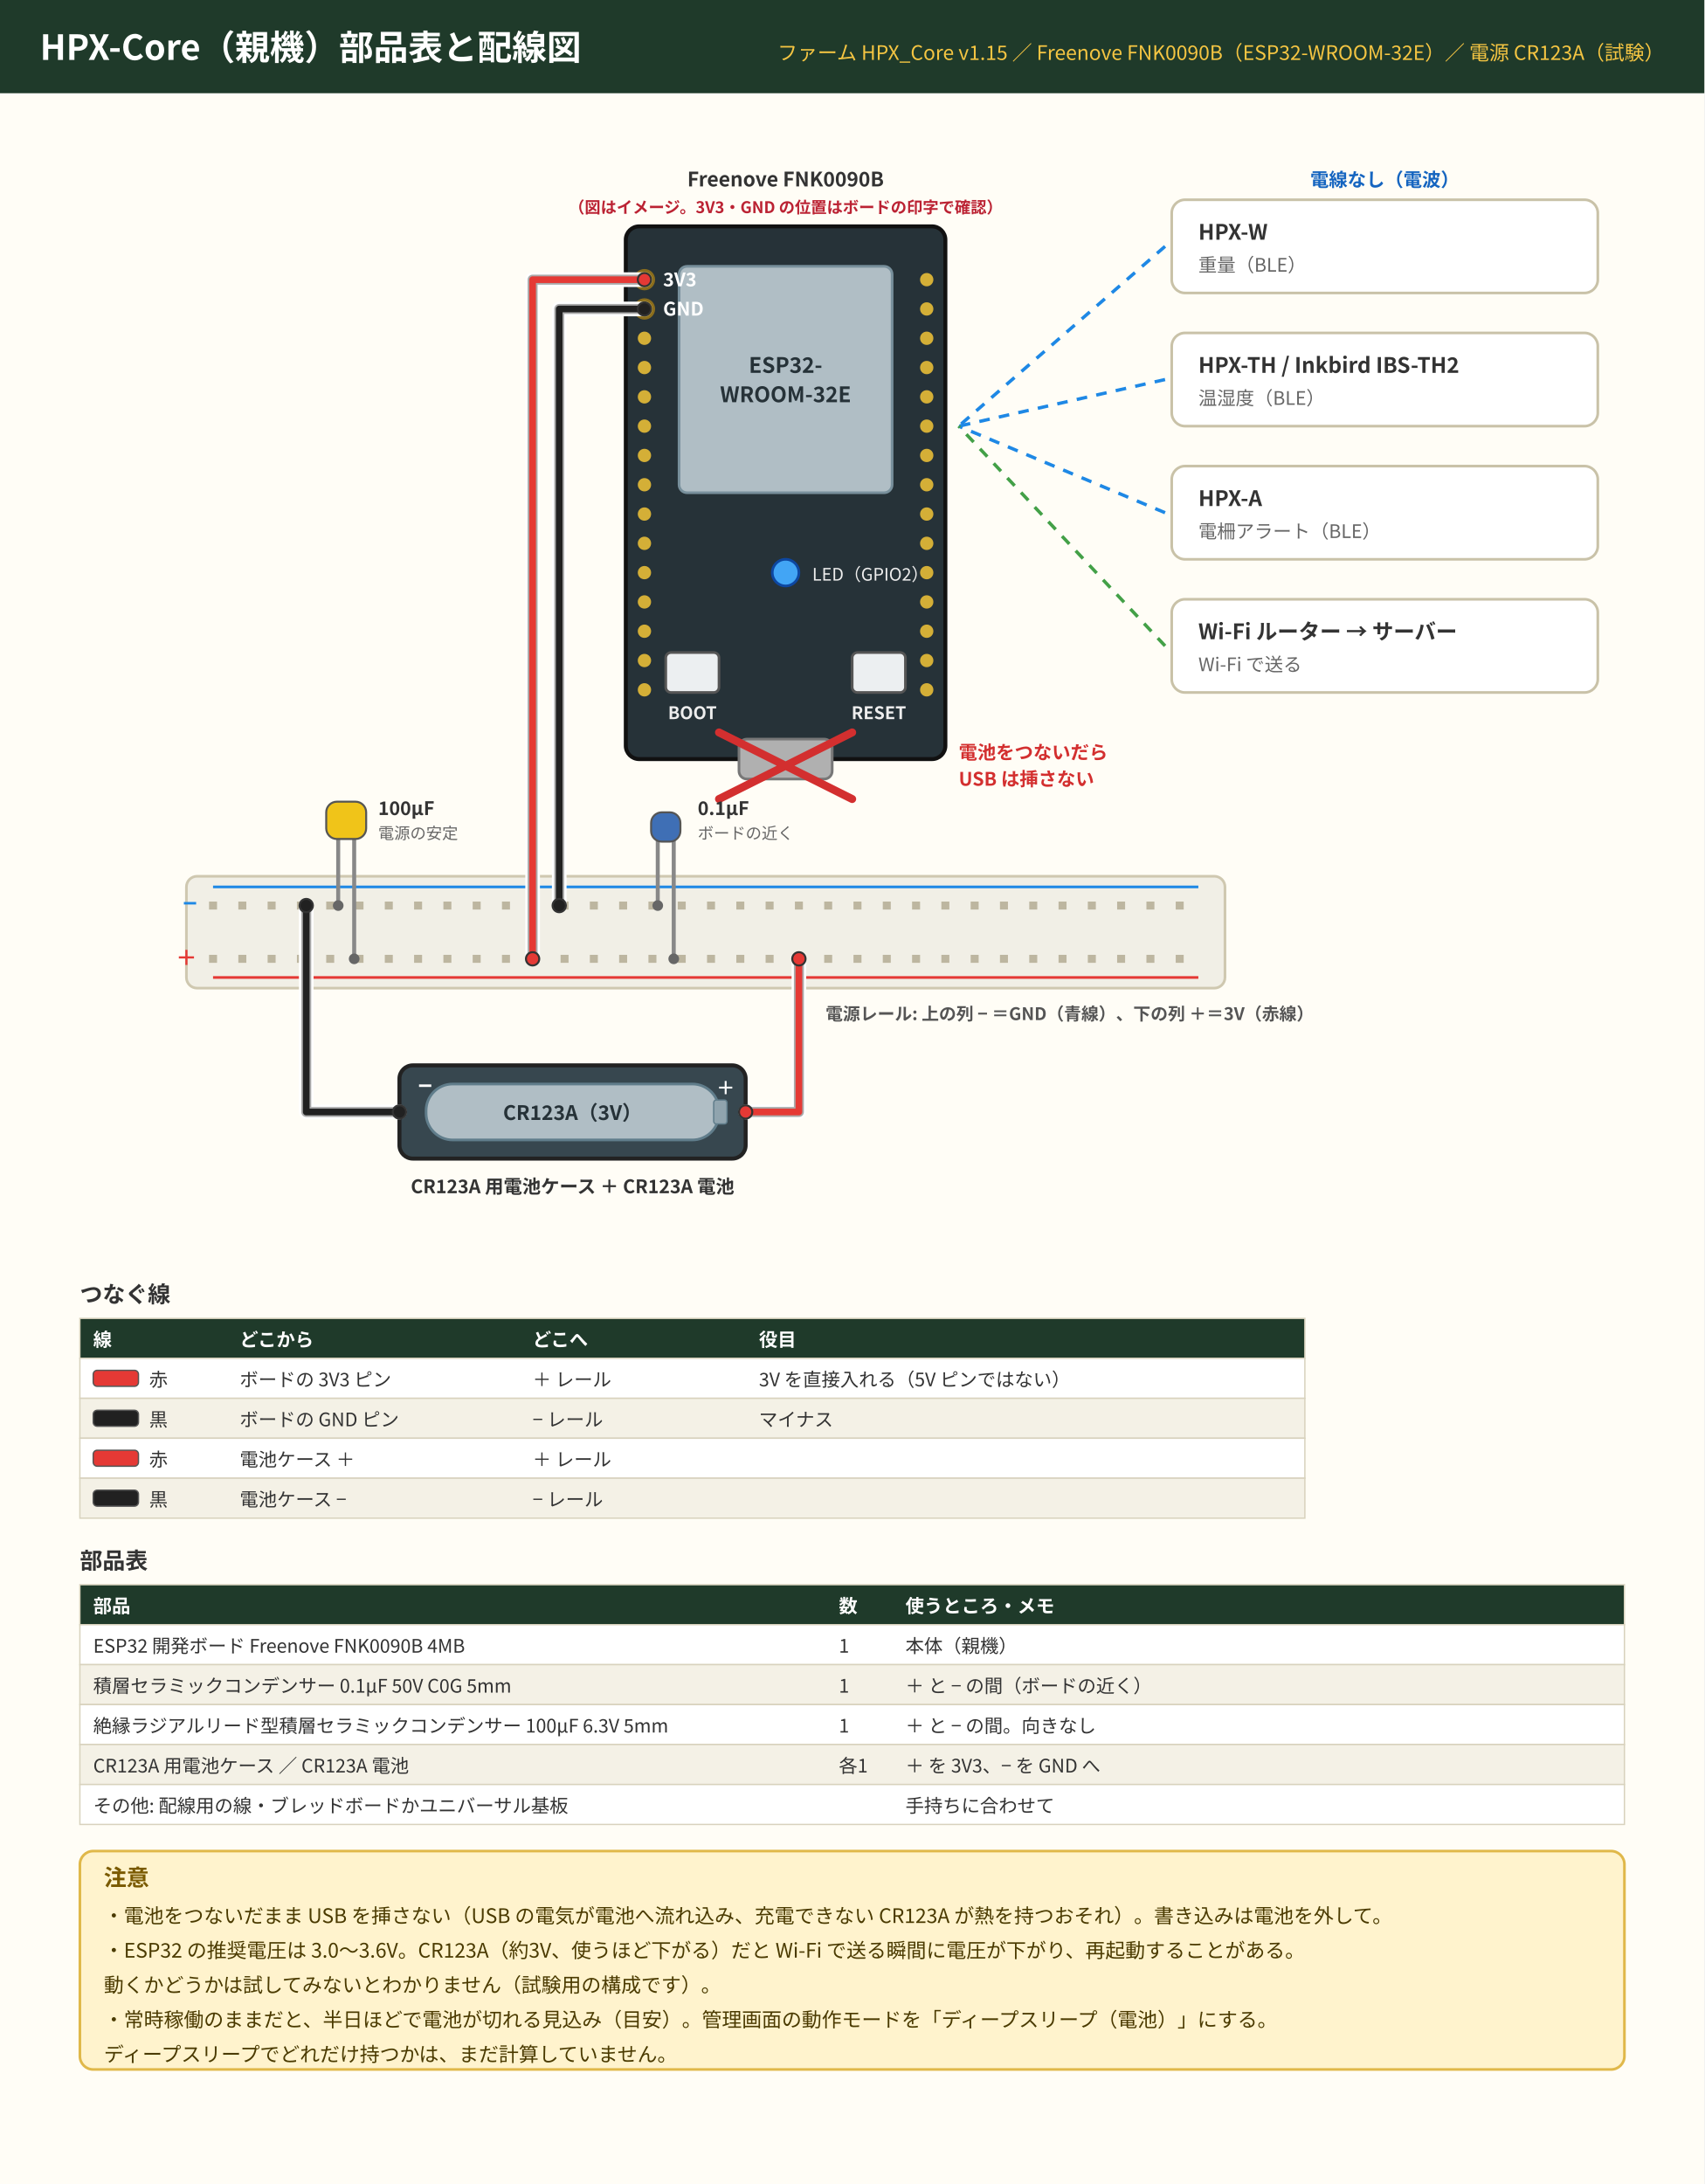
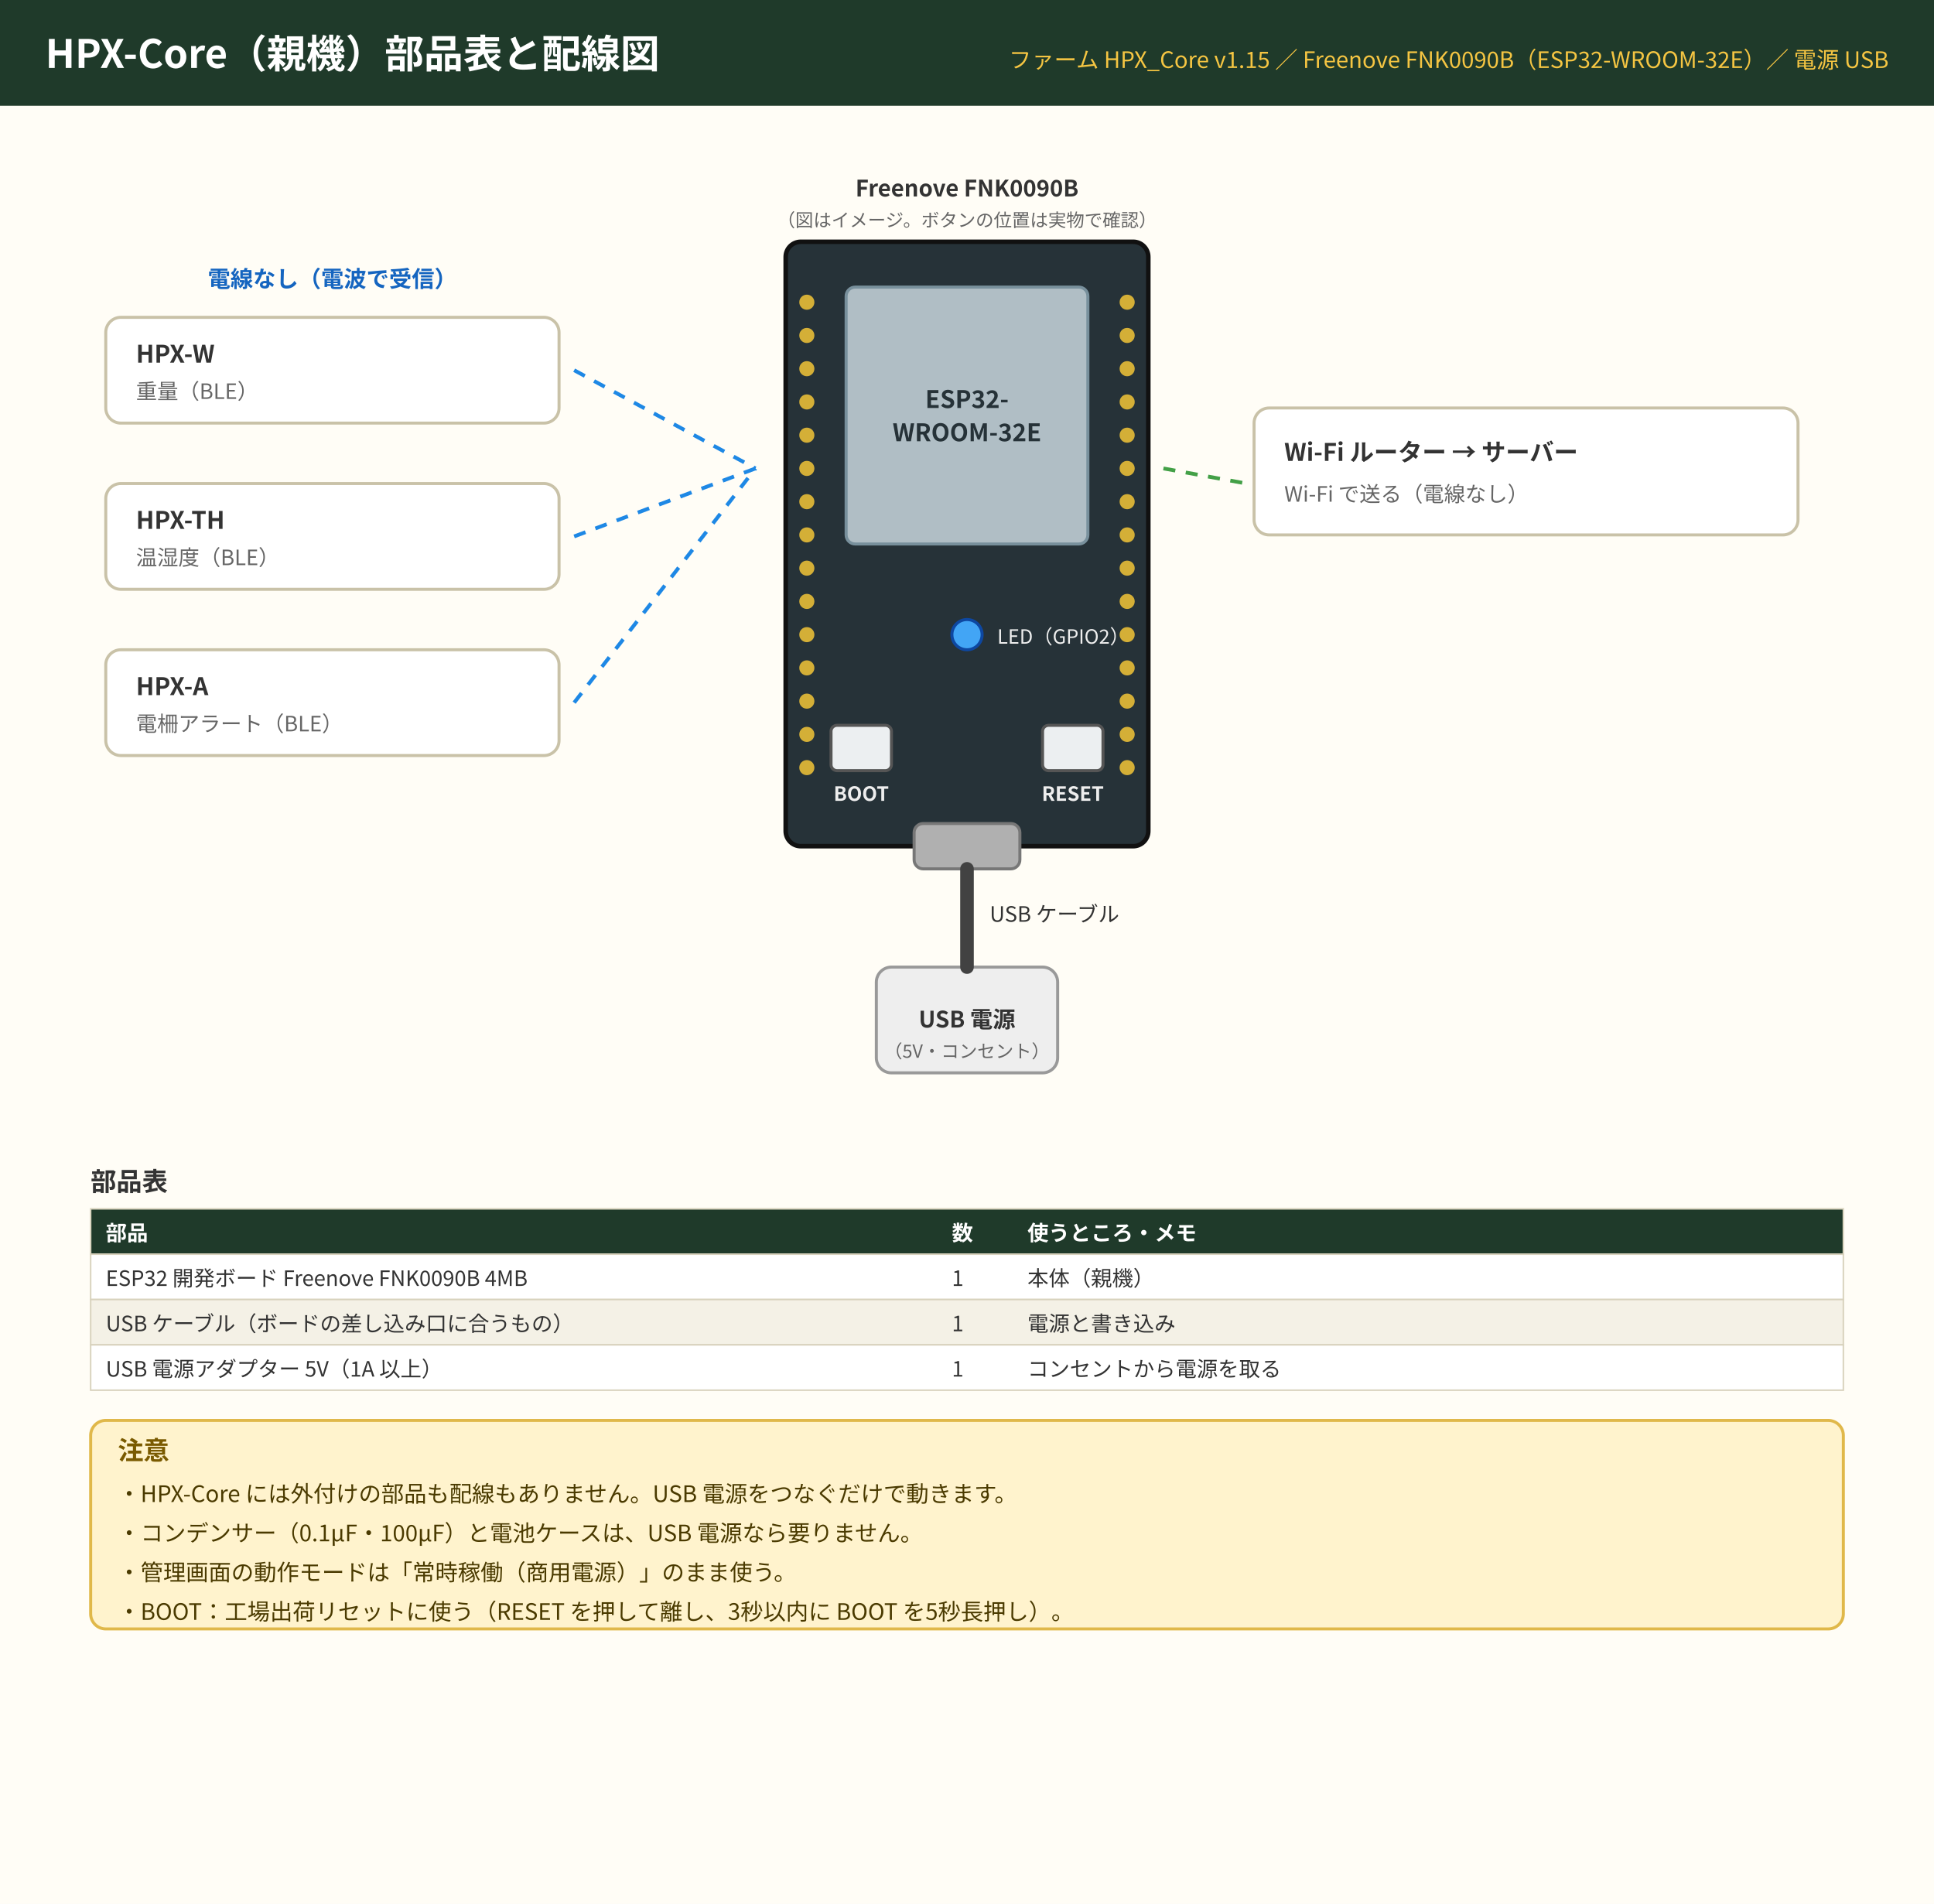
- <svg xmlns="http://www.w3.org/2000/svg" width="1280" height="1640" viewBox="0 0 1280 1640">
+ <svg xmlns="http://www.w3.org/2000/svg" width="1280" height="1260" viewBox="0 0 1280 1260">
  <rect width="100%" height="100%" fill="#fffdf6" />
  <rect x="0" y="0" width="1280" height="70" rx="0" fill="#1f3a2a" stroke="none" stroke-width="2" />
  <text x="30" y="45" font-size="26" text-anchor="start" font-weight="bold" fill="#ffffff" font-family="'Noto Sans CJK JP','Hiragino Sans','Yu Gothic',sans-serif">HPX-Core（親機）部品表と配線図</text>
-   <text x="1250" y="45" font-size="15" text-anchor="end" font-weight="normal" fill="#f5c542" font-family="'Noto Sans CJK JP','Hiragino Sans','Yu Gothic',sans-serif">ファーム HPX_Core v1.15 ／ Freenove FNK0090B（ESP32-WROOM-32E）／ 電源 CR123A（試験）</text>
-   <rect x="470" y="170" width="240" height="400" rx="10" fill="#263238" stroke="#111" stroke-width="3" />
-   <rect x="510" y="200" width="160" height="170" rx="6" fill="#b0bec5" stroke="#78909c" stroke-width="2" />
-   <text x="590" y="280" font-size="16" text-anchor="middle" font-weight="bold" fill="#263238" font-family="'Noto Sans CJK JP','Hiragino Sans','Yu Gothic',sans-serif">ESP32-</text>
-   <text x="590" y="302" font-size="16" text-anchor="middle" font-weight="bold" fill="#263238" font-family="'Noto Sans CJK JP','Hiragino Sans','Yu Gothic',sans-serif">WROOM-32E</text>
-   <rect x="500" y="490" width="40" height="30" rx="4" fill="#eceff1" stroke="#555" stroke-width="2" />
-   <text x="520" y="540" font-size="13" text-anchor="middle" font-weight="bold" fill="#eee" font-family="'Noto Sans CJK JP','Hiragino Sans','Yu Gothic',sans-serif">BOOT</text>
-   <rect x="640" y="490" width="40" height="30" rx="4" fill="#eceff1" stroke="#555" stroke-width="2" />
-   <text x="660" y="540" font-size="13" text-anchor="middle" font-weight="bold" fill="#eee" font-family="'Noto Sans CJK JP','Hiragino Sans','Yu Gothic',sans-serif">RESET</text>
-   <circle cx="590" cy="430" r="10" fill="#42a5f5" stroke="#0d47a1" stroke-width="2" />
-   <text x="610" y="436" font-size="13" text-anchor="start" font-weight="normal" fill="#eee" font-family="'Noto Sans CJK JP','Hiragino Sans','Yu Gothic',sans-serif">LED（GPIO2）</text>
-   <circle cx="696" cy="210" r="5" fill="#d4af37" />
-   <circle cx="696" cy="232" r="5" fill="#d4af37" />
-   <circle cx="484" cy="254" r="5" fill="#d4af37" />
-   <circle cx="696" cy="254" r="5" fill="#d4af37" />
-   <circle cx="484" cy="276" r="5" fill="#d4af37" />
-   <circle cx="696" cy="276" r="5" fill="#d4af37" />
-   <circle cx="484" cy="298" r="5" fill="#d4af37" />
-   <circle cx="696" cy="298" r="5" fill="#d4af37" />
-   <circle cx="484" cy="320" r="5" fill="#d4af37" />
-   <circle cx="696" cy="320" r="5" fill="#d4af37" />
-   <circle cx="484" cy="342" r="5" fill="#d4af37" />
-   <circle cx="696" cy="342" r="5" fill="#d4af37" />
-   <circle cx="484" cy="364" r="5" fill="#d4af37" />
-   <circle cx="696" cy="364" r="5" fill="#d4af37" />
-   <circle cx="484" cy="386" r="5" fill="#d4af37" />
-   <circle cx="696" cy="386" r="5" fill="#d4af37" />
-   <circle cx="484" cy="408" r="5" fill="#d4af37" />
-   <circle cx="696" cy="408" r="5" fill="#d4af37" />
-   <circle cx="484" cy="430" r="5" fill="#d4af37" />
-   <circle cx="696" cy="430" r="5" fill="#d4af37" />
-   <circle cx="484" cy="452" r="5" fill="#d4af37" />
-   <circle cx="696" cy="452" r="5" fill="#d4af37" />
-   <circle cx="484" cy="474" r="5" fill="#d4af37" />
-   <circle cx="696" cy="474" r="5" fill="#d4af37" />
-   <circle cx="484" cy="496" r="5" fill="#d4af37" />
-   <circle cx="696" cy="496" r="5" fill="#d4af37" />
-   <circle cx="484" cy="518" r="5" fill="#d4af37" />
-   <circle cx="696" cy="518" r="5" fill="#d4af37" />
-   <circle cx="484" cy="210" r="7" fill="#d4af37" stroke="#8a6d1d" stroke-width="2" />
-   <circle cx="484" cy="232" r="7" fill="#d4af37" stroke="#8a6d1d" stroke-width="2" />
-   <text x="498" y="215" font-size="14" text-anchor="start" font-weight="bold" fill="#fff" font-family="'Noto Sans CJK JP','Hiragino Sans','Yu Gothic',sans-serif">3V3</text>
-   <text x="498" y="237" font-size="14" text-anchor="start" font-weight="bold" fill="#fff" font-family="'Noto Sans CJK JP','Hiragino Sans','Yu Gothic',sans-serif">GND</text>
-   <text x="590" y="140" font-size="15" text-anchor="middle" font-weight="bold" fill="#333" font-family="'Noto Sans CJK JP','Hiragino Sans','Yu Gothic',sans-serif">Freenove FNK0090B</text>
-   <text x="590" y="160" font-size="12" text-anchor="middle" font-weight="bold" fill="#b23" font-family="'Noto Sans CJK JP','Hiragino Sans','Yu Gothic',sans-serif">（図はイメージ。3V3・GND の位置はボードの印字で確認）</text>
-   <rect x="555" y="555" width="70" height="30" rx="6" fill="#b0b0b0" stroke="#777" stroke-width="2" />
-   <path d="M540,550 L640,600 M640,550 L540,600" stroke="#d32f2f" stroke-width="6" stroke-linecap="round" />
-   <text x="720" y="570" font-size="14" text-anchor="start" font-weight="bold" fill="#d32f2f" font-family="'Noto Sans CJK JP','Hiragino Sans','Yu Gothic',sans-serif">電池をつないだら</text>
-   <text x="720" y="590" font-size="14" text-anchor="start" font-weight="bold" fill="#d32f2f" font-family="'Noto Sans CJK JP','Hiragino Sans','Yu Gothic',sans-serif">USB は挿さない</text>
-   <rect x="140" y="658" width="780" height="84" rx="8" fill="#f1efe6" stroke="#cfc8b0" stroke-width="2" />
-   <line x1="160" y1="666" x2="900" y2="666" stroke="#1e88e5" stroke-width="2" />
-   <line x1="160" y1="734" x2="900" y2="734" stroke="#e53935" stroke-width="2" />
-   <rect x="157" y="677" width="6" height="6" fill="#bdb6a0" />
-   <rect x="157" y="717" width="6" height="6" fill="#bdb6a0" />
-   <rect x="179" y="677" width="6" height="6" fill="#bdb6a0" />
-   <rect x="179" y="717" width="6" height="6" fill="#bdb6a0" />
-   <rect x="201" y="677" width="6" height="6" fill="#bdb6a0" />
-   <rect x="201" y="717" width="6" height="6" fill="#bdb6a0" />
-   <rect x="223" y="677" width="6" height="6" fill="#bdb6a0" />
-   <rect x="223" y="717" width="6" height="6" fill="#bdb6a0" />
-   <rect x="245" y="677" width="6" height="6" fill="#bdb6a0" />
-   <rect x="245" y="717" width="6" height="6" fill="#bdb6a0" />
-   <rect x="267" y="677" width="6" height="6" fill="#bdb6a0" />
-   <rect x="267" y="717" width="6" height="6" fill="#bdb6a0" />
-   <rect x="289" y="677" width="6" height="6" fill="#bdb6a0" />
-   <rect x="289" y="717" width="6" height="6" fill="#bdb6a0" />
-   <rect x="311" y="677" width="6" height="6" fill="#bdb6a0" />
-   <rect x="311" y="717" width="6" height="6" fill="#bdb6a0" />
-   <rect x="333" y="677" width="6" height="6" fill="#bdb6a0" />
-   <rect x="333" y="717" width="6" height="6" fill="#bdb6a0" />
-   <rect x="355" y="677" width="6" height="6" fill="#bdb6a0" />
-   <rect x="355" y="717" width="6" height="6" fill="#bdb6a0" />
-   <rect x="377" y="677" width="6" height="6" fill="#bdb6a0" />
-   <rect x="377" y="717" width="6" height="6" fill="#bdb6a0" />
-   <rect x="399" y="677" width="6" height="6" fill="#bdb6a0" />
-   <rect x="399" y="717" width="6" height="6" fill="#bdb6a0" />
-   <rect x="421" y="677" width="6" height="6" fill="#bdb6a0" />
-   <rect x="421" y="717" width="6" height="6" fill="#bdb6a0" />
-   <rect x="443" y="677" width="6" height="6" fill="#bdb6a0" />
-   <rect x="443" y="717" width="6" height="6" fill="#bdb6a0" />
-   <rect x="465" y="677" width="6" height="6" fill="#bdb6a0" />
-   <rect x="465" y="717" width="6" height="6" fill="#bdb6a0" />
-   <rect x="487" y="677" width="6" height="6" fill="#bdb6a0" />
-   <rect x="487" y="717" width="6" height="6" fill="#bdb6a0" />
-   <rect x="509" y="677" width="6" height="6" fill="#bdb6a0" />
-   <rect x="509" y="717" width="6" height="6" fill="#bdb6a0" />
-   <rect x="531" y="677" width="6" height="6" fill="#bdb6a0" />
-   <rect x="531" y="717" width="6" height="6" fill="#bdb6a0" />
-   <rect x="553" y="677" width="6" height="6" fill="#bdb6a0" />
-   <rect x="553" y="717" width="6" height="6" fill="#bdb6a0" />
-   <rect x="575" y="677" width="6" height="6" fill="#bdb6a0" />
-   <rect x="575" y="717" width="6" height="6" fill="#bdb6a0" />
-   <rect x="597" y="677" width="6" height="6" fill="#bdb6a0" />
-   <rect x="597" y="717" width="6" height="6" fill="#bdb6a0" />
-   <rect x="619" y="677" width="6" height="6" fill="#bdb6a0" />
-   <rect x="619" y="717" width="6" height="6" fill="#bdb6a0" />
-   <rect x="641" y="677" width="6" height="6" fill="#bdb6a0" />
-   <rect x="641" y="717" width="6" height="6" fill="#bdb6a0" />
-   <rect x="663" y="677" width="6" height="6" fill="#bdb6a0" />
-   <rect x="663" y="717" width="6" height="6" fill="#bdb6a0" />
-   <rect x="685" y="677" width="6" height="6" fill="#bdb6a0" />
-   <rect x="685" y="717" width="6" height="6" fill="#bdb6a0" />
-   <rect x="707" y="677" width="6" height="6" fill="#bdb6a0" />
-   <rect x="707" y="717" width="6" height="6" fill="#bdb6a0" />
-   <rect x="729" y="677" width="6" height="6" fill="#bdb6a0" />
-   <rect x="729" y="717" width="6" height="6" fill="#bdb6a0" />
-   <rect x="751" y="677" width="6" height="6" fill="#bdb6a0" />
-   <rect x="751" y="717" width="6" height="6" fill="#bdb6a0" />
-   <rect x="773" y="677" width="6" height="6" fill="#bdb6a0" />
-   <rect x="773" y="717" width="6" height="6" fill="#bdb6a0" />
-   <rect x="795" y="677" width="6" height="6" fill="#bdb6a0" />
-   <rect x="795" y="717" width="6" height="6" fill="#bdb6a0" />
-   <rect x="817" y="677" width="6" height="6" fill="#bdb6a0" />
-   <rect x="817" y="717" width="6" height="6" fill="#bdb6a0" />
-   <rect x="839" y="677" width="6" height="6" fill="#bdb6a0" />
-   <rect x="839" y="717" width="6" height="6" fill="#bdb6a0" />
-   <rect x="861" y="677" width="6" height="6" fill="#bdb6a0" />
-   <rect x="861" y="717" width="6" height="6" fill="#bdb6a0" />
-   <rect x="883" y="677" width="6" height="6" fill="#bdb6a0" />
-   <rect x="883" y="717" width="6" height="6" fill="#bdb6a0" />
-   <text x="148" y="685" font-size="18" text-anchor="end" font-weight="bold" fill="#1e88e5" font-family="'Noto Sans CJK JP','Hiragino Sans','Yu Gothic',sans-serif">−</text>
-   <text x="148" y="725" font-size="16" text-anchor="end" font-weight="bold" fill="#e53935" font-family="'Noto Sans CJK JP','Hiragino Sans','Yu Gothic',sans-serif">＋</text>
-   <text x="620" y="766" font-size="13" text-anchor="start" font-weight="bold" fill="#555" font-family="'Noto Sans CJK JP','Hiragino Sans','Yu Gothic',sans-serif">電源レール: 上の列 − ＝GND（青線）、下の列 ＋＝3V（赤線）</text>
-   <path d="M484,232 L420,232 L420,680" fill="none" stroke="#ffffff" stroke-width="11" stroke-linejoin="round" stroke-linecap="round" />
-   <path d="M484,232 L420,232 L420,680" fill="none" stroke="#00000055" stroke-width="7.5" stroke-linejoin="round" stroke-linecap="round" />
-   <path d="M484,232 L420,232 L420,680" fill="none" stroke="#212121" stroke-width="5" stroke-linejoin="round" stroke-linecap="round" />
-   <path d="M484,210 L400,210 L400,720" fill="none" stroke="#ffffff" stroke-width="11" stroke-linejoin="round" stroke-linecap="round" />
-   <path d="M484,210 L400,210 L400,720" fill="none" stroke="#00000055" stroke-width="7.5" stroke-linejoin="round" stroke-linecap="round" />
-   <path d="M484,210 L400,210 L400,720" fill="none" stroke="#e53935" stroke-width="5" stroke-linejoin="round" stroke-linecap="round" />
-   <line x1="254" y1="630" x2="254" y2="680" stroke="#888" stroke-width="3" />
-   <line x1="266" y1="630" x2="266" y2="720" stroke="#888" stroke-width="3" />
-   <rect x="245.0" y="602" width="30" height="28" rx="8" fill="#f0c419" stroke="#555" stroke-width="1.5" />
-   <line x1="494" y1="630" x2="494" y2="680" stroke="#888" stroke-width="3" />
-   <line x1="506" y1="630" x2="506" y2="720" stroke="#888" stroke-width="3" />
-   <rect x="489.0" y="610" width="22" height="22" rx="8" fill="#3f6fb5" stroke="#555" stroke-width="1.5" />
-   <rect x="300" y="800" width="260" height="70" rx="10" fill="#37474f" stroke="#222" stroke-width="3" />
-   <rect x="320" y="814" width="220" height="42" rx="20" fill="#b0bec5" stroke="#607d8b" stroke-width="2" />
-   <rect x="536" y="826" width="10" height="18" rx="2" fill="#90a4ae" stroke="#607d8b" stroke-width="1" />
-   <text x="430" y="841" font-size="15" text-anchor="middle" font-weight="bold" fill="#263238" font-family="'Noto Sans CJK JP','Hiragino Sans','Yu Gothic',sans-serif">CR123A（3V）</text>
-   <text x="314" y="822" font-size="18" text-anchor="start" font-weight="bold" fill="#fff" font-family="'Noto Sans CJK JP','Hiragino Sans','Yu Gothic',sans-serif">−</text>
-   <text x="552" y="822" font-size="14" text-anchor="end" font-weight="bold" fill="#fff" font-family="'Noto Sans CJK JP','Hiragino Sans','Yu Gothic',sans-serif">＋</text>
-   <text x="430" y="896" font-size="14" text-anchor="middle" font-weight="bold" fill="#333" font-family="'Noto Sans CJK JP','Hiragino Sans','Yu Gothic',sans-serif">CR123A 用電池ケース ＋ CR123A 電池</text>
-   <path d="M300,835 L230,835 L230,680" fill="none" stroke="#ffffff" stroke-width="11" stroke-linejoin="round" stroke-linecap="round" />
-   <path d="M300,835 L230,835 L230,680" fill="none" stroke="#00000055" stroke-width="7.5" stroke-linejoin="round" stroke-linecap="round" />
-   <path d="M300,835 L230,835 L230,680" fill="none" stroke="#212121" stroke-width="5" stroke-linejoin="round" stroke-linecap="round" />
-   <path d="M560,835 L600,835 L600,720" fill="none" stroke="#ffffff" stroke-width="11" stroke-linejoin="round" stroke-linecap="round" />
-   <path d="M560,835 L600,835 L600,720" fill="none" stroke="#00000055" stroke-width="7.5" stroke-linejoin="round" stroke-linecap="round" />
-   <path d="M560,835 L600,835 L600,720" fill="none" stroke="#e53935" stroke-width="5" stroke-linejoin="round" stroke-linecap="round" />
-   <rect x="880" y="150" width="320" height="70" rx="10" fill="#ffffff" stroke="#c9c2a8" stroke-width="2" />
-   <text x="900" y="180" font-size="16" text-anchor="start" font-weight="bold" fill="#333" font-family="'Noto Sans CJK JP','Hiragino Sans','Yu Gothic',sans-serif">HPX-W</text>
-   <text x="900" y="204" font-size="14" text-anchor="start" font-weight="normal" fill="#666" font-family="'Noto Sans CJK JP','Hiragino Sans','Yu Gothic',sans-serif">重量（BLE）</text>
-   <path d="M875,185 L720,320" stroke="#1e88e5" stroke-width="2.5" stroke-dasharray="8 7" fill="none" />
-   <rect x="880" y="250" width="320" height="70" rx="10" fill="#ffffff" stroke="#c9c2a8" stroke-width="2" />
-   <text x="900" y="280" font-size="16" text-anchor="start" font-weight="bold" fill="#333" font-family="'Noto Sans CJK JP','Hiragino Sans','Yu Gothic',sans-serif">HPX-TH / Inkbird IBS-TH2</text>
-   <text x="900" y="304" font-size="14" text-anchor="start" font-weight="normal" fill="#666" font-family="'Noto Sans CJK JP','Hiragino Sans','Yu Gothic',sans-serif">温湿度（BLE）</text>
-   <path d="M875,285 L720,320" stroke="#1e88e5" stroke-width="2.5" stroke-dasharray="8 7" fill="none" />
-   <rect x="880" y="350" width="320" height="70" rx="10" fill="#ffffff" stroke="#c9c2a8" stroke-width="2" />
-   <text x="900" y="380" font-size="16" text-anchor="start" font-weight="bold" fill="#333" font-family="'Noto Sans CJK JP','Hiragino Sans','Yu Gothic',sans-serif">HPX-A</text>
-   <text x="900" y="404" font-size="14" text-anchor="start" font-weight="normal" fill="#666" font-family="'Noto Sans CJK JP','Hiragino Sans','Yu Gothic',sans-serif">電柵アラート（BLE）</text>
-   <path d="M875,385 L720,320" stroke="#1e88e5" stroke-width="2.5" stroke-dasharray="8 7" fill="none" />
-   <rect x="880" y="450" width="320" height="70" rx="10" fill="#ffffff" stroke="#c9c2a8" stroke-width="2" />
-   <text x="900" y="480" font-size="16" text-anchor="start" font-weight="bold" fill="#333" font-family="'Noto Sans CJK JP','Hiragino Sans','Yu Gothic',sans-serif">Wi-Fi ルーター → サーバー</text>
-   <text x="900" y="504" font-size="14" text-anchor="start" font-weight="normal" fill="#666" font-family="'Noto Sans CJK JP','Hiragino Sans','Yu Gothic',sans-serif">Wi-Fi で送る</text>
-   <path d="M875,485 L720,320" stroke="#43a047" stroke-width="2.5" stroke-dasharray="8 7" fill="none" />
-   <text x="1040" y="140" font-size="14" text-anchor="middle" font-weight="bold" fill="#1565c0" font-family="'Noto Sans CJK JP','Hiragino Sans','Yu Gothic',sans-serif">電線なし（電波）</text>
-   <text x="60" y="978" font-size="17" text-anchor="start" font-weight="bold" fill="#333" font-family="'Noto Sans CJK JP','Hiragino Sans','Yu Gothic',sans-serif">つなぐ線</text>
-   <rect x="60" y="990" width="920" height="30" rx="0" fill="#1f3a2a" stroke="#d8d2bd" stroke-width="1" />
-   <text x="70" y="1011" font-size="14" text-anchor="start" font-weight="bold" fill="#fff" font-family="'Noto Sans CJK JP','Hiragino Sans','Yu Gothic',sans-serif">線</text>
-   <text x="180" y="1011" font-size="14" text-anchor="start" font-weight="bold" fill="#fff" font-family="'Noto Sans CJK JP','Hiragino Sans','Yu Gothic',sans-serif">どこから</text>
-   <text x="400" y="1011" font-size="14" text-anchor="start" font-weight="bold" fill="#fff" font-family="'Noto Sans CJK JP','Hiragino Sans','Yu Gothic',sans-serif">どこへ</text>
-   <text x="570" y="1011" font-size="14" text-anchor="start" font-weight="bold" fill="#fff" font-family="'Noto Sans CJK JP','Hiragino Sans','Yu Gothic',sans-serif">役目</text>
-   <rect x="60" y="1020" width="920" height="30" rx="0" fill="#ffffff" stroke="#d8d2bd" stroke-width="1" />
-   <rect x="70" y="1029" width="34" height="12" rx="3" fill="#e53935" stroke="#555" stroke-width="1" />
-   <text x="112" y="1041" font-size="14" text-anchor="start" font-weight="normal" fill="#333" font-family="'Noto Sans CJK JP','Hiragino Sans','Yu Gothic',sans-serif">赤</text>
-   <text x="180" y="1041" font-size="14" text-anchor="start" font-weight="normal" fill="#333" font-family="'Noto Sans CJK JP','Hiragino Sans','Yu Gothic',sans-serif">ボードの 3V3 ピン</text>
-   <text x="400" y="1041" font-size="14" text-anchor="start" font-weight="normal" fill="#333" font-family="'Noto Sans CJK JP','Hiragino Sans','Yu Gothic',sans-serif">＋ レール</text>
-   <text x="570" y="1041" font-size="14" text-anchor="start" font-weight="normal" fill="#333" font-family="'Noto Sans CJK JP','Hiragino Sans','Yu Gothic',sans-serif">3V を直接入れる（5V ピンではない）</text>
-   <rect x="60" y="1050" width="920" height="30" rx="0" fill="#f4f1e6" stroke="#d8d2bd" stroke-width="1" />
-   <rect x="70" y="1059" width="34" height="12" rx="3" fill="#212121" stroke="#555" stroke-width="1" />
-   <text x="112" y="1071" font-size="14" text-anchor="start" font-weight="normal" fill="#333" font-family="'Noto Sans CJK JP','Hiragino Sans','Yu Gothic',sans-serif">黒</text>
-   <text x="180" y="1071" font-size="14" text-anchor="start" font-weight="normal" fill="#333" font-family="'Noto Sans CJK JP','Hiragino Sans','Yu Gothic',sans-serif">ボードの GND ピン</text>
-   <text x="400" y="1071" font-size="14" text-anchor="start" font-weight="normal" fill="#333" font-family="'Noto Sans CJK JP','Hiragino Sans','Yu Gothic',sans-serif">− レール</text>
-   <text x="570" y="1071" font-size="14" text-anchor="start" font-weight="normal" fill="#333" font-family="'Noto Sans CJK JP','Hiragino Sans','Yu Gothic',sans-serif">マイナス</text>
-   <rect x="60" y="1080" width="920" height="30" rx="0" fill="#ffffff" stroke="#d8d2bd" stroke-width="1" />
-   <rect x="70" y="1089" width="34" height="12" rx="3" fill="#e53935" stroke="#555" stroke-width="1" />
-   <text x="112" y="1101" font-size="14" text-anchor="start" font-weight="normal" fill="#333" font-family="'Noto Sans CJK JP','Hiragino Sans','Yu Gothic',sans-serif">赤</text>
-   <text x="180" y="1101" font-size="14" text-anchor="start" font-weight="normal" fill="#333" font-family="'Noto Sans CJK JP','Hiragino Sans','Yu Gothic',sans-serif">電池ケース ＋</text>
-   <text x="400" y="1101" font-size="14" text-anchor="start" font-weight="normal" fill="#333" font-family="'Noto Sans CJK JP','Hiragino Sans','Yu Gothic',sans-serif">＋ レール</text>
-   <text x="570" y="1101" font-size="14" text-anchor="start" font-weight="normal" fill="#333" font-family="'Noto Sans CJK JP','Hiragino Sans','Yu Gothic',sans-serif" />
-   <rect x="60" y="1110" width="920" height="30" rx="0" fill="#f4f1e6" stroke="#d8d2bd" stroke-width="1" />
-   <rect x="70" y="1119" width="34" height="12" rx="3" fill="#212121" stroke="#555" stroke-width="1" />
-   <text x="112" y="1131" font-size="14" text-anchor="start" font-weight="normal" fill="#333" font-family="'Noto Sans CJK JP','Hiragino Sans','Yu Gothic',sans-serif">黒</text>
-   <text x="180" y="1131" font-size="14" text-anchor="start" font-weight="normal" fill="#333" font-family="'Noto Sans CJK JP','Hiragino Sans','Yu Gothic',sans-serif">電池ケース −</text>
-   <text x="400" y="1131" font-size="14" text-anchor="start" font-weight="normal" fill="#333" font-family="'Noto Sans CJK JP','Hiragino Sans','Yu Gothic',sans-serif">− レール</text>
-   <text x="570" y="1131" font-size="14" text-anchor="start" font-weight="normal" fill="#333" font-family="'Noto Sans CJK JP','Hiragino Sans','Yu Gothic',sans-serif" />
-   <text x="60" y="1178" font-size="17" text-anchor="start" font-weight="bold" fill="#333" font-family="'Noto Sans CJK JP','Hiragino Sans','Yu Gothic',sans-serif">部品表</text>
-   <rect x="60" y="1190" width="1160" height="30" rx="0" fill="#1f3a2a" stroke="#d8d2bd" stroke-width="1" />
-   <text x="70" y="1211" font-size="14" text-anchor="start" font-weight="bold" fill="#fff" font-family="'Noto Sans CJK JP','Hiragino Sans','Yu Gothic',sans-serif">部品</text>
-   <text x="630" y="1211" font-size="14" text-anchor="start" font-weight="bold" fill="#fff" font-family="'Noto Sans CJK JP','Hiragino Sans','Yu Gothic',sans-serif">数</text>
-   <text x="680" y="1211" font-size="14" text-anchor="start" font-weight="bold" fill="#fff" font-family="'Noto Sans CJK JP','Hiragino Sans','Yu Gothic',sans-serif">使うところ・メモ</text>
-   <rect x="60" y="1220" width="1160" height="30" rx="0" fill="#ffffff" stroke="#d8d2bd" stroke-width="1" />
-   <text x="70" y="1241" font-size="14" text-anchor="start" font-weight="normal" fill="#333" font-family="'Noto Sans CJK JP','Hiragino Sans','Yu Gothic',sans-serif">ESP32 開発ボード Freenove FNK0090B 4MB</text>
-   <text x="630" y="1241" font-size="14" text-anchor="start" font-weight="normal" fill="#333" font-family="'Noto Sans CJK JP','Hiragino Sans','Yu Gothic',sans-serif">1</text>
-   <text x="680" y="1241" font-size="14" text-anchor="start" font-weight="normal" fill="#333" font-family="'Noto Sans CJK JP','Hiragino Sans','Yu Gothic',sans-serif">本体（親機）</text>
-   <rect x="60" y="1250" width="1160" height="30" rx="0" fill="#f4f1e6" stroke="#d8d2bd" stroke-width="1" />
-   <text x="70" y="1271" font-size="14" text-anchor="start" font-weight="normal" fill="#333" font-family="'Noto Sans CJK JP','Hiragino Sans','Yu Gothic',sans-serif">積層セラミックコンデンサー 0.1µF 50V C0G 5mm</text>
-   <text x="630" y="1271" font-size="14" text-anchor="start" font-weight="normal" fill="#333" font-family="'Noto Sans CJK JP','Hiragino Sans','Yu Gothic',sans-serif">1</text>
-   <text x="680" y="1271" font-size="14" text-anchor="start" font-weight="normal" fill="#333" font-family="'Noto Sans CJK JP','Hiragino Sans','Yu Gothic',sans-serif">＋ と − の間（ボードの近く）</text>
-   <rect x="60" y="1280" width="1160" height="30" rx="0" fill="#ffffff" stroke="#d8d2bd" stroke-width="1" />
-   <text x="70" y="1301" font-size="14" text-anchor="start" font-weight="normal" fill="#333" font-family="'Noto Sans CJK JP','Hiragino Sans','Yu Gothic',sans-serif">絶縁ラジアルリード型積層セラミックコンデンサー 100µF 6.3V 5mm</text>
-   <text x="630" y="1301" font-size="14" text-anchor="start" font-weight="normal" fill="#333" font-family="'Noto Sans CJK JP','Hiragino Sans','Yu Gothic',sans-serif">1</text>
-   <text x="680" y="1301" font-size="14" text-anchor="start" font-weight="normal" fill="#333" font-family="'Noto Sans CJK JP','Hiragino Sans','Yu Gothic',sans-serif">＋ と − の間。向きなし</text>
-   <rect x="60" y="1310" width="1160" height="30" rx="0" fill="#f4f1e6" stroke="#d8d2bd" stroke-width="1" />
-   <text x="70" y="1331" font-size="14" text-anchor="start" font-weight="normal" fill="#333" font-family="'Noto Sans CJK JP','Hiragino Sans','Yu Gothic',sans-serif">CR123A 用電池ケース ／ CR123A 電池</text>
-   <text x="630" y="1331" font-size="14" text-anchor="start" font-weight="normal" fill="#333" font-family="'Noto Sans CJK JP','Hiragino Sans','Yu Gothic',sans-serif">各1</text>
-   <text x="680" y="1331" font-size="14" text-anchor="start" font-weight="normal" fill="#333" font-family="'Noto Sans CJK JP','Hiragino Sans','Yu Gothic',sans-serif">＋ を 3V3、− を GND へ</text>
-   <rect x="60" y="1340" width="1160" height="30" rx="0" fill="#ffffff" stroke="#d8d2bd" stroke-width="1" />
-   <text x="70" y="1361" font-size="14" text-anchor="start" font-weight="normal" fill="#333" font-family="'Noto Sans CJK JP','Hiragino Sans','Yu Gothic',sans-serif">その他: 配線用の線・ブレッドボードかユニバーサル基板</text>
-   <text x="630" y="1361" font-size="14" text-anchor="start" font-weight="normal" fill="#333" font-family="'Noto Sans CJK JP','Hiragino Sans','Yu Gothic',sans-serif" />
-   <text x="680" y="1361" font-size="14" text-anchor="start" font-weight="normal" fill="#333" font-family="'Noto Sans CJK JP','Hiragino Sans','Yu Gothic',sans-serif">手持ちに合わせて</text>
-   <rect x="60" y="1390" width="1160" height="164" rx="10" fill="#fff3cd" stroke="#e0b84a" stroke-width="2" />
-   <text x="78" y="1416" font-size="17" text-anchor="start" font-weight="bold" fill="#7a5a00" font-family="'Noto Sans CJK JP','Hiragino Sans','Yu Gothic',sans-serif">注意</text>
-   <text x="78" y="1444" font-size="15" text-anchor="start" font-weight="normal" fill="#4a3a00" font-family="'Noto Sans CJK JP','Hiragino Sans','Yu Gothic',sans-serif">・電池をつないだまま USB を挿さない（USB の電気が電池へ流れ込み、充電できない CR123A が熱を持つおそれ）。書き込みは電池を外して。</text>
-   <text x="78" y="1470" font-size="15" text-anchor="start" font-weight="normal" fill="#4a3a00" font-family="'Noto Sans CJK JP','Hiragino Sans','Yu Gothic',sans-serif">・ESP32 の推奨電圧は 3.0〜3.6V。CR123A（約3V、使うほど下がる）だと Wi-Fi で送る瞬間に電圧が下がり、再起動することがある。</text>
-   <text x="78" y="1496" font-size="15" text-anchor="start" font-weight="normal" fill="#4a3a00" font-family="'Noto Sans CJK JP','Hiragino Sans','Yu Gothic',sans-serif">　動くかどうかは試してみないとわかりません（試験用の構成です）。</text>
-   <text x="78" y="1522" font-size="15" text-anchor="start" font-weight="normal" fill="#4a3a00" font-family="'Noto Sans CJK JP','Hiragino Sans','Yu Gothic',sans-serif">・常時稼働のままだと、半日ほどで電池が切れる見込み（目安）。管理画面の動作モードを「ディープスリープ（電池）」にする。</text>
-   <text x="78" y="1548" font-size="15" text-anchor="start" font-weight="normal" fill="#4a3a00" font-family="'Noto Sans CJK JP','Hiragino Sans','Yu Gothic',sans-serif">　ディープスリープでどれだけ持つかは、まだ計算していません。</text>
-   <circle cx="484" cy="232" r="5" fill="#212121" stroke="#333" stroke-width="1.5" />
-   <circle cx="420" cy="680" r="5" fill="#212121" stroke="#333" stroke-width="1.5" />
-   <circle cx="484" cy="210" r="5" fill="#e53935" stroke="#333" stroke-width="1.5" />
-   <circle cx="400" cy="720" r="5" fill="#e53935" stroke="#333" stroke-width="1.5" />
-   <circle cx="254" cy="680" r="4" fill="#666" />
-   <circle cx="266" cy="720" r="4" fill="#666" />
-   <text x="284" y="612" font-size="14" text-anchor="start" font-weight="bold" fill="#333" font-family="'Noto Sans CJK JP','Hiragino Sans','Yu Gothic',sans-serif">100µF</text>
-   <text x="284" y="630" font-size="12" text-anchor="start" font-weight="normal" fill="#666" font-family="'Noto Sans CJK JP','Hiragino Sans','Yu Gothic',sans-serif">電源の安定</text>
-   <circle cx="494" cy="680" r="4" fill="#666" />
-   <circle cx="506" cy="720" r="4" fill="#666" />
-   <text x="524" y="612" font-size="14" text-anchor="start" font-weight="bold" fill="#333" font-family="'Noto Sans CJK JP','Hiragino Sans','Yu Gothic',sans-serif">0.1µF</text>
-   <text x="524" y="630" font-size="12" text-anchor="start" font-weight="normal" fill="#666" font-family="'Noto Sans CJK JP','Hiragino Sans','Yu Gothic',sans-serif">ボードの近く</text>
-   <circle cx="300" cy="835" r="5" fill="#212121" stroke="#333" stroke-width="1.5" />
-   <circle cx="230" cy="680" r="5" fill="#212121" stroke="#333" stroke-width="1.5" />
-   <circle cx="560" cy="835" r="5" fill="#e53935" stroke="#333" stroke-width="1.5" />
-   <circle cx="600" cy="720" r="5" fill="#e53935" stroke="#333" stroke-width="1.5" />
+   <text x="1250" y="45" font-size="15" text-anchor="end" font-weight="normal" fill="#f5c542" font-family="'Noto Sans CJK JP','Hiragino Sans','Yu Gothic',sans-serif">ファーム HPX_Core v1.15 ／ Freenove FNK0090B（ESP32-WROOM-32E）／ 電源 USB</text>
+   <rect x="520" y="160" width="240" height="400" rx="10" fill="#263238" stroke="#111" stroke-width="3" />
+   <rect x="560" y="190" width="160" height="170" rx="6" fill="#b0bec5" stroke="#78909c" stroke-width="2" />
+   <text x="640" y="270" font-size="16" text-anchor="middle" font-weight="bold" fill="#263238" font-family="'Noto Sans CJK JP','Hiragino Sans','Yu Gothic',sans-serif">ESP32-</text>
+   <text x="640" y="292" font-size="16" text-anchor="middle" font-weight="bold" fill="#263238" font-family="'Noto Sans CJK JP','Hiragino Sans','Yu Gothic',sans-serif">WROOM-32E</text>
+   <rect x="605" y="545" width="70" height="30" rx="6" fill="#b0b0b0" stroke="#777" stroke-width="2" />
+   <rect x="550" y="480" width="40" height="30" rx="4" fill="#eceff1" stroke="#555" stroke-width="2" />
+   <text x="570" y="530" font-size="13" text-anchor="middle" font-weight="bold" fill="#eee" font-family="'Noto Sans CJK JP','Hiragino Sans','Yu Gothic',sans-serif">BOOT</text>
+   <rect x="690" y="480" width="40" height="30" rx="4" fill="#eceff1" stroke="#555" stroke-width="2" />
+   <text x="710" y="530" font-size="13" text-anchor="middle" font-weight="bold" fill="#eee" font-family="'Noto Sans CJK JP','Hiragino Sans','Yu Gothic',sans-serif">RESET</text>
+   <circle cx="640" cy="420" r="10" fill="#42a5f5" stroke="#0d47a1" stroke-width="2" />
+   <text x="660" y="426" font-size="13" text-anchor="start" font-weight="normal" fill="#eee" font-family="'Noto Sans CJK JP','Hiragino Sans','Yu Gothic',sans-serif">LED（GPIO2）</text>
+   <circle cx="534" cy="200" r="5" fill="#d4af37" />
+   <circle cx="746" cy="200" r="5" fill="#d4af37" />
+   <circle cx="534" cy="222" r="5" fill="#d4af37" />
+   <circle cx="746" cy="222" r="5" fill="#d4af37" />
+   <circle cx="534" cy="244" r="5" fill="#d4af37" />
+   <circle cx="746" cy="244" r="5" fill="#d4af37" />
+   <circle cx="534" cy="266" r="5" fill="#d4af37" />
+   <circle cx="746" cy="266" r="5" fill="#d4af37" />
+   <circle cx="534" cy="288" r="5" fill="#d4af37" />
+   <circle cx="746" cy="288" r="5" fill="#d4af37" />
+   <circle cx="534" cy="310" r="5" fill="#d4af37" />
+   <circle cx="746" cy="310" r="5" fill="#d4af37" />
+   <circle cx="534" cy="332" r="5" fill="#d4af37" />
+   <circle cx="746" cy="332" r="5" fill="#d4af37" />
+   <circle cx="534" cy="354" r="5" fill="#d4af37" />
+   <circle cx="746" cy="354" r="5" fill="#d4af37" />
+   <circle cx="534" cy="376" r="5" fill="#d4af37" />
+   <circle cx="746" cy="376" r="5" fill="#d4af37" />
+   <circle cx="534" cy="398" r="5" fill="#d4af37" />
+   <circle cx="746" cy="398" r="5" fill="#d4af37" />
+   <circle cx="534" cy="420" r="5" fill="#d4af37" />
+   <circle cx="746" cy="420" r="5" fill="#d4af37" />
+   <circle cx="534" cy="442" r="5" fill="#d4af37" />
+   <circle cx="746" cy="442" r="5" fill="#d4af37" />
+   <circle cx="534" cy="464" r="5" fill="#d4af37" />
+   <circle cx="746" cy="464" r="5" fill="#d4af37" />
+   <circle cx="534" cy="486" r="5" fill="#d4af37" />
+   <circle cx="746" cy="486" r="5" fill="#d4af37" />
+   <circle cx="534" cy="508" r="5" fill="#d4af37" />
+   <circle cx="746" cy="508" r="5" fill="#d4af37" />
+   <text x="640" y="130" font-size="15" text-anchor="middle" font-weight="bold" fill="#333" font-family="'Noto Sans CJK JP','Hiragino Sans','Yu Gothic',sans-serif">Freenove FNK0090B</text>
+   <text x="640" y="150" font-size="12" text-anchor="middle" font-weight="normal" fill="#666" font-family="'Noto Sans CJK JP','Hiragino Sans','Yu Gothic',sans-serif">（図はイメージ。ボタンの位置は実物で確認）</text>
+   <rect x="580" y="640" width="120" height="70" rx="10" fill="#eeeeee" stroke="#999" stroke-width="2" />
+   <text x="640" y="680" font-size="15" text-anchor="middle" font-weight="bold" fill="#333" font-family="'Noto Sans CJK JP','Hiragino Sans','Yu Gothic',sans-serif">USB 電源</text>
+   <text x="640" y="700" font-size="12" text-anchor="middle" font-weight="normal" fill="#666" font-family="'Noto Sans CJK JP','Hiragino Sans','Yu Gothic',sans-serif">（5V・コンセント）</text>
+   <path d="M640,575 L640,640" stroke="#424242" stroke-width="9" stroke-linecap="round" />
+   <text x="655" y="610" font-size="14" text-anchor="start" font-weight="normal" fill="#333" font-family="'Noto Sans CJK JP','Hiragino Sans','Yu Gothic',sans-serif">USB ケーブル</text>
+   <rect x="70" y="210" width="300" height="70" rx="10" fill="#ffffff" stroke="#c9c2a8" stroke-width="2" />
+   <text x="90" y="240" font-size="16" text-anchor="start" font-weight="bold" fill="#333" font-family="'Noto Sans CJK JP','Hiragino Sans','Yu Gothic',sans-serif">HPX-W</text>
+   <text x="90" y="264" font-size="14" text-anchor="start" font-weight="normal" fill="#666" font-family="'Noto Sans CJK JP','Hiragino Sans','Yu Gothic',sans-serif">重量（BLE）</text>
+   <path d="M380,245 L500,310" stroke="#1e88e5" stroke-width="2.5" stroke-dasharray="8 7" fill="none" />
+   <rect x="70" y="320" width="300" height="70" rx="10" fill="#ffffff" stroke="#c9c2a8" stroke-width="2" />
+   <text x="90" y="350" font-size="16" text-anchor="start" font-weight="bold" fill="#333" font-family="'Noto Sans CJK JP','Hiragino Sans','Yu Gothic',sans-serif">HPX-TH</text>
+   <text x="90" y="374" font-size="14" text-anchor="start" font-weight="normal" fill="#666" font-family="'Noto Sans CJK JP','Hiragino Sans','Yu Gothic',sans-serif">温湿度（BLE）</text>
+   <path d="M380,355 L500,310" stroke="#1e88e5" stroke-width="2.5" stroke-dasharray="8 7" fill="none" />
+   <rect x="70" y="430" width="300" height="70" rx="10" fill="#ffffff" stroke="#c9c2a8" stroke-width="2" />
+   <text x="90" y="460" font-size="16" text-anchor="start" font-weight="bold" fill="#333" font-family="'Noto Sans CJK JP','Hiragino Sans','Yu Gothic',sans-serif">HPX-A</text>
+   <text x="90" y="484" font-size="14" text-anchor="start" font-weight="normal" fill="#666" font-family="'Noto Sans CJK JP','Hiragino Sans','Yu Gothic',sans-serif">電柵アラート（BLE）</text>
+   <path d="M380,465 L500,310" stroke="#1e88e5" stroke-width="2.5" stroke-dasharray="8 7" fill="none" />
+   <text x="220" y="190" font-size="15" text-anchor="middle" font-weight="bold" fill="#1565c0" font-family="'Noto Sans CJK JP','Hiragino Sans','Yu Gothic',sans-serif">電線なし（電波で受信）</text>
+   <rect x="830" y="270" width="360" height="84" rx="10" fill="#ffffff" stroke="#c9c2a8" stroke-width="2" />
+   <text x="850" y="305" font-size="16" text-anchor="start" font-weight="bold" fill="#333" font-family="'Noto Sans CJK JP','Hiragino Sans','Yu Gothic',sans-serif">Wi-Fi ルーター → サーバー</text>
+   <text x="850" y="332" font-size="14" text-anchor="start" font-weight="normal" fill="#666" font-family="'Noto Sans CJK JP','Hiragino Sans','Yu Gothic',sans-serif">Wi-Fi で送る（電線なし）</text>
+   <path d="M770,310 L825,320" stroke="#43a047" stroke-width="2.5" stroke-dasharray="8 7" fill="none" />
+   <text x="60" y="788" font-size="17" text-anchor="start" font-weight="bold" fill="#333" font-family="'Noto Sans CJK JP','Hiragino Sans','Yu Gothic',sans-serif">部品表</text>
+   <rect x="60" y="800" width="1160" height="30" rx="0" fill="#1f3a2a" stroke="#d8d2bd" stroke-width="1" />
+   <text x="70" y="821" font-size="14" text-anchor="start" font-weight="bold" fill="#fff" font-family="'Noto Sans CJK JP','Hiragino Sans','Yu Gothic',sans-serif">部品</text>
+   <text x="630" y="821" font-size="14" text-anchor="start" font-weight="bold" fill="#fff" font-family="'Noto Sans CJK JP','Hiragino Sans','Yu Gothic',sans-serif">数</text>
+   <text x="680" y="821" font-size="14" text-anchor="start" font-weight="bold" fill="#fff" font-family="'Noto Sans CJK JP','Hiragino Sans','Yu Gothic',sans-serif">使うところ・メモ</text>
+   <rect x="60" y="830" width="1160" height="30" rx="0" fill="#ffffff" stroke="#d8d2bd" stroke-width="1" />
+   <text x="70" y="851" font-size="14" text-anchor="start" font-weight="normal" fill="#333" font-family="'Noto Sans CJK JP','Hiragino Sans','Yu Gothic',sans-serif">ESP32 開発ボード Freenove FNK0090B 4MB</text>
+   <text x="630" y="851" font-size="14" text-anchor="start" font-weight="normal" fill="#333" font-family="'Noto Sans CJK JP','Hiragino Sans','Yu Gothic',sans-serif">1</text>
+   <text x="680" y="851" font-size="14" text-anchor="start" font-weight="normal" fill="#333" font-family="'Noto Sans CJK JP','Hiragino Sans','Yu Gothic',sans-serif">本体（親機）</text>
+   <rect x="60" y="860" width="1160" height="30" rx="0" fill="#f4f1e6" stroke="#d8d2bd" stroke-width="1" />
+   <text x="70" y="881" font-size="14" text-anchor="start" font-weight="normal" fill="#333" font-family="'Noto Sans CJK JP','Hiragino Sans','Yu Gothic',sans-serif">USB ケーブル（ボードの差し込み口に合うもの）</text>
+   <text x="630" y="881" font-size="14" text-anchor="start" font-weight="normal" fill="#333" font-family="'Noto Sans CJK JP','Hiragino Sans','Yu Gothic',sans-serif">1</text>
+   <text x="680" y="881" font-size="14" text-anchor="start" font-weight="normal" fill="#333" font-family="'Noto Sans CJK JP','Hiragino Sans','Yu Gothic',sans-serif">電源と書き込み</text>
+   <rect x="60" y="890" width="1160" height="30" rx="0" fill="#ffffff" stroke="#d8d2bd" stroke-width="1" />
+   <text x="70" y="911" font-size="14" text-anchor="start" font-weight="normal" fill="#333" font-family="'Noto Sans CJK JP','Hiragino Sans','Yu Gothic',sans-serif">USB 電源アダプター 5V（1A 以上）</text>
+   <text x="630" y="911" font-size="14" text-anchor="start" font-weight="normal" fill="#333" font-family="'Noto Sans CJK JP','Hiragino Sans','Yu Gothic',sans-serif">1</text>
+   <text x="680" y="911" font-size="14" text-anchor="start" font-weight="normal" fill="#333" font-family="'Noto Sans CJK JP','Hiragino Sans','Yu Gothic',sans-serif">コンセントから電源を取る</text>
+   <rect x="60" y="940" width="1160" height="138" rx="10" fill="#fff3cd" stroke="#e0b84a" stroke-width="2" />
+   <text x="78" y="966" font-size="17" text-anchor="start" font-weight="bold" fill="#7a5a00" font-family="'Noto Sans CJK JP','Hiragino Sans','Yu Gothic',sans-serif">注意</text>
+   <text x="78" y="994" font-size="15" text-anchor="start" font-weight="normal" fill="#4a3a00" font-family="'Noto Sans CJK JP','Hiragino Sans','Yu Gothic',sans-serif">・HPX-Core には外付けの部品も配線もありません。USB 電源をつなぐだけで動きます。</text>
+   <text x="78" y="1020" font-size="15" text-anchor="start" font-weight="normal" fill="#4a3a00" font-family="'Noto Sans CJK JP','Hiragino Sans','Yu Gothic',sans-serif">・コンデンサー（0.1µF・100µF）と電池ケースは、USB 電源なら要りません。</text>
+   <text x="78" y="1046" font-size="15" text-anchor="start" font-weight="normal" fill="#4a3a00" font-family="'Noto Sans CJK JP','Hiragino Sans','Yu Gothic',sans-serif">・管理画面の動作モードは「常時稼働（商用電源）」のまま使う。</text>
+   <text x="78" y="1072" font-size="15" text-anchor="start" font-weight="normal" fill="#4a3a00" font-family="'Noto Sans CJK JP','Hiragino Sans','Yu Gothic',sans-serif">・BOOT：工場出荷リセットに使う（RESET を押して離し、3秒以内に BOOT を5秒長押し）。</text>
</svg>
